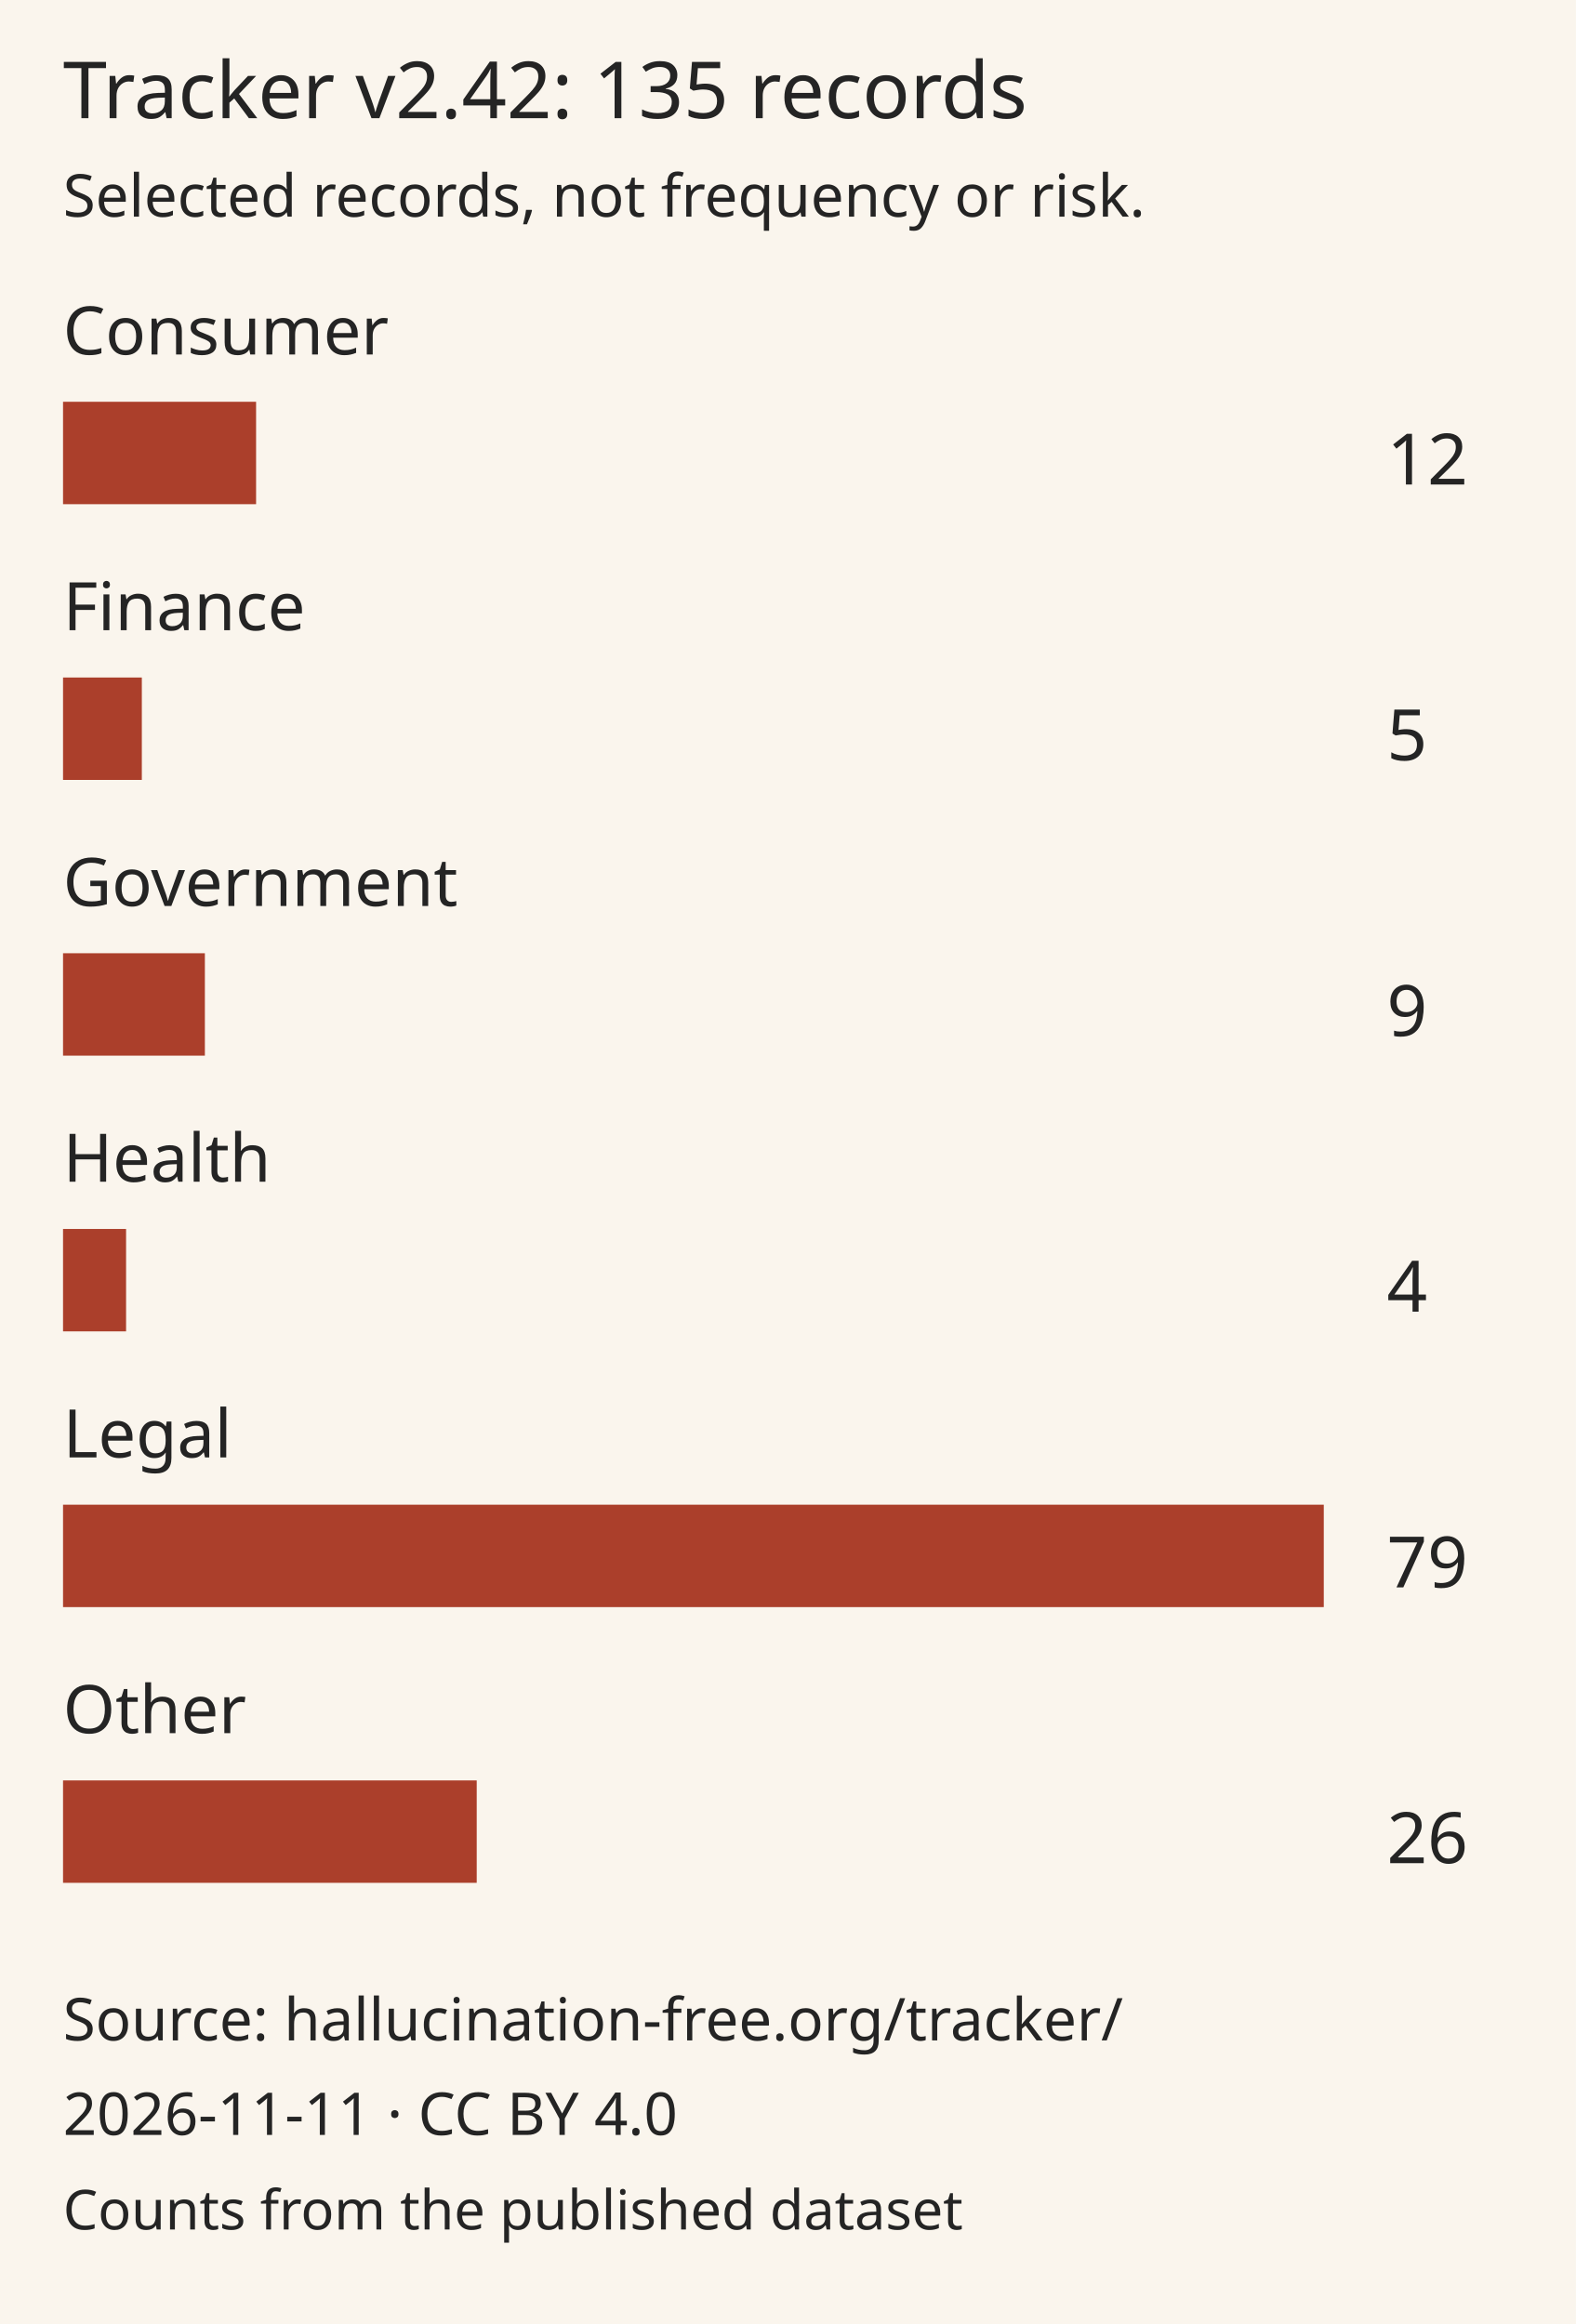
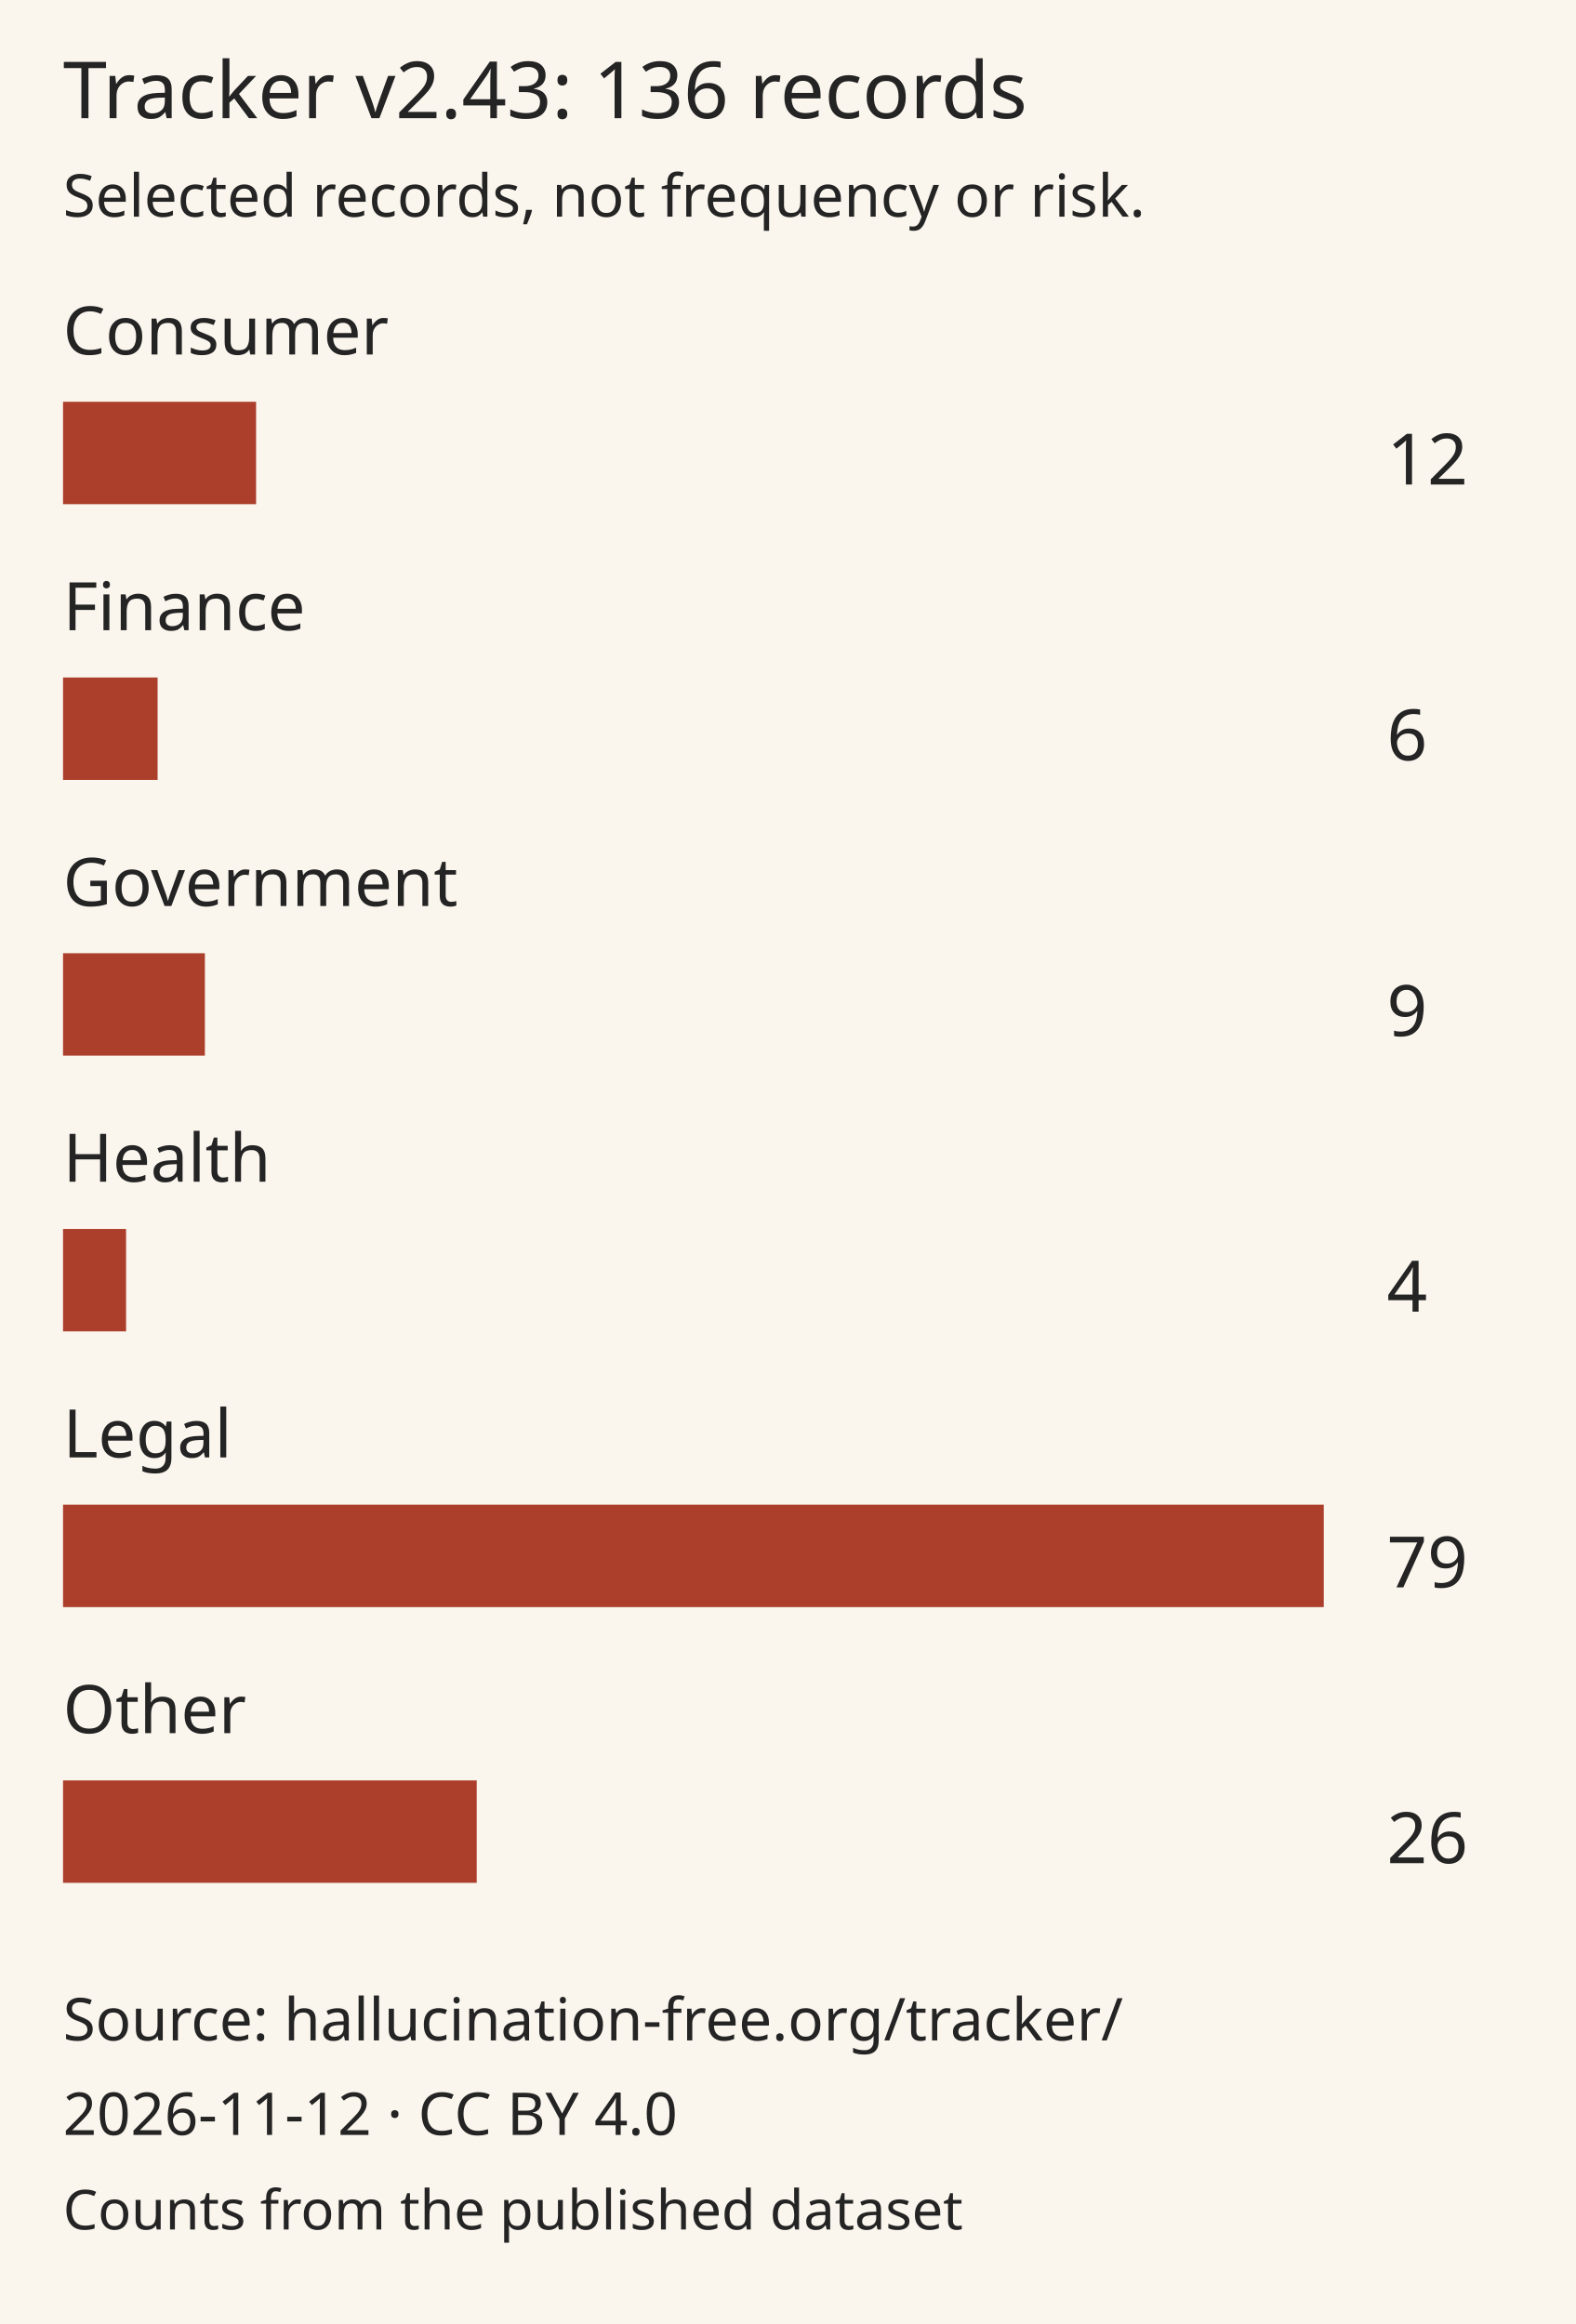
<svg xmlns="http://www.w3.org/2000/svg" viewBox="0 0 400 590">
  <rect width="400" height="590" fill="#faf5ed" />
  <g font-family="sans-serif" fill="#242424">
-     <text x="16" y="30" font-size="20">Tracker v2.42: 135 records</text>
+     <text x="16" y="30" font-size="20">Tracker v2.43: 136 records</text>
    <text x="16" y="55" font-size="15">Selected records, not frequency or risk.</text>
    <text x="16" y="90" font-size="17">Consumer</text>
    <rect x="16" y="102" width="49" height="26" fill="#ab3f2b" />
    <text x="352" y="123" font-size="18">12</text>
    <text x="16" y="160" font-size="17">Finance</text>
-     <rect x="16" y="172" width="20" height="26" fill="#ab3f2b" />
-     <text x="352" y="193" font-size="18">5</text>
+     <rect x="16" y="172" width="24" height="26" fill="#ab3f2b" />
+     <text x="352" y="193" font-size="18">6</text>
    <text x="16" y="230" font-size="17">Government</text>
    <rect x="16" y="242" width="36" height="26" fill="#ab3f2b" />
    <text x="352" y="263" font-size="18">9</text>
    <text x="16" y="300" font-size="17">Health</text>
    <rect x="16" y="312" width="16" height="26" fill="#ab3f2b" />
    <text x="352" y="333" font-size="18">4</text>
    <text x="16" y="370" font-size="17">Legal</text>
    <rect x="16" y="382" width="320" height="26" fill="#ab3f2b" />
    <text x="352" y="403" font-size="18">79</text>
    <text x="16" y="440" font-size="17">Other</text>
    <rect x="16" y="452" width="105" height="26" fill="#ab3f2b" />
    <text x="352" y="473" font-size="18">26</text>
    <text x="16" y="518" font-size="15">Source: hallucination-free.org/tracker/</text>
-     <text x="16" y="542" font-size="15">2026-11-11 · CC BY 4.0</text>
+     <text x="16" y="542" font-size="15">2026-11-12 · CC BY 4.0</text>
    <text x="16" y="566" font-size="14">Counts from the published dataset</text>
  </g>
</svg>
